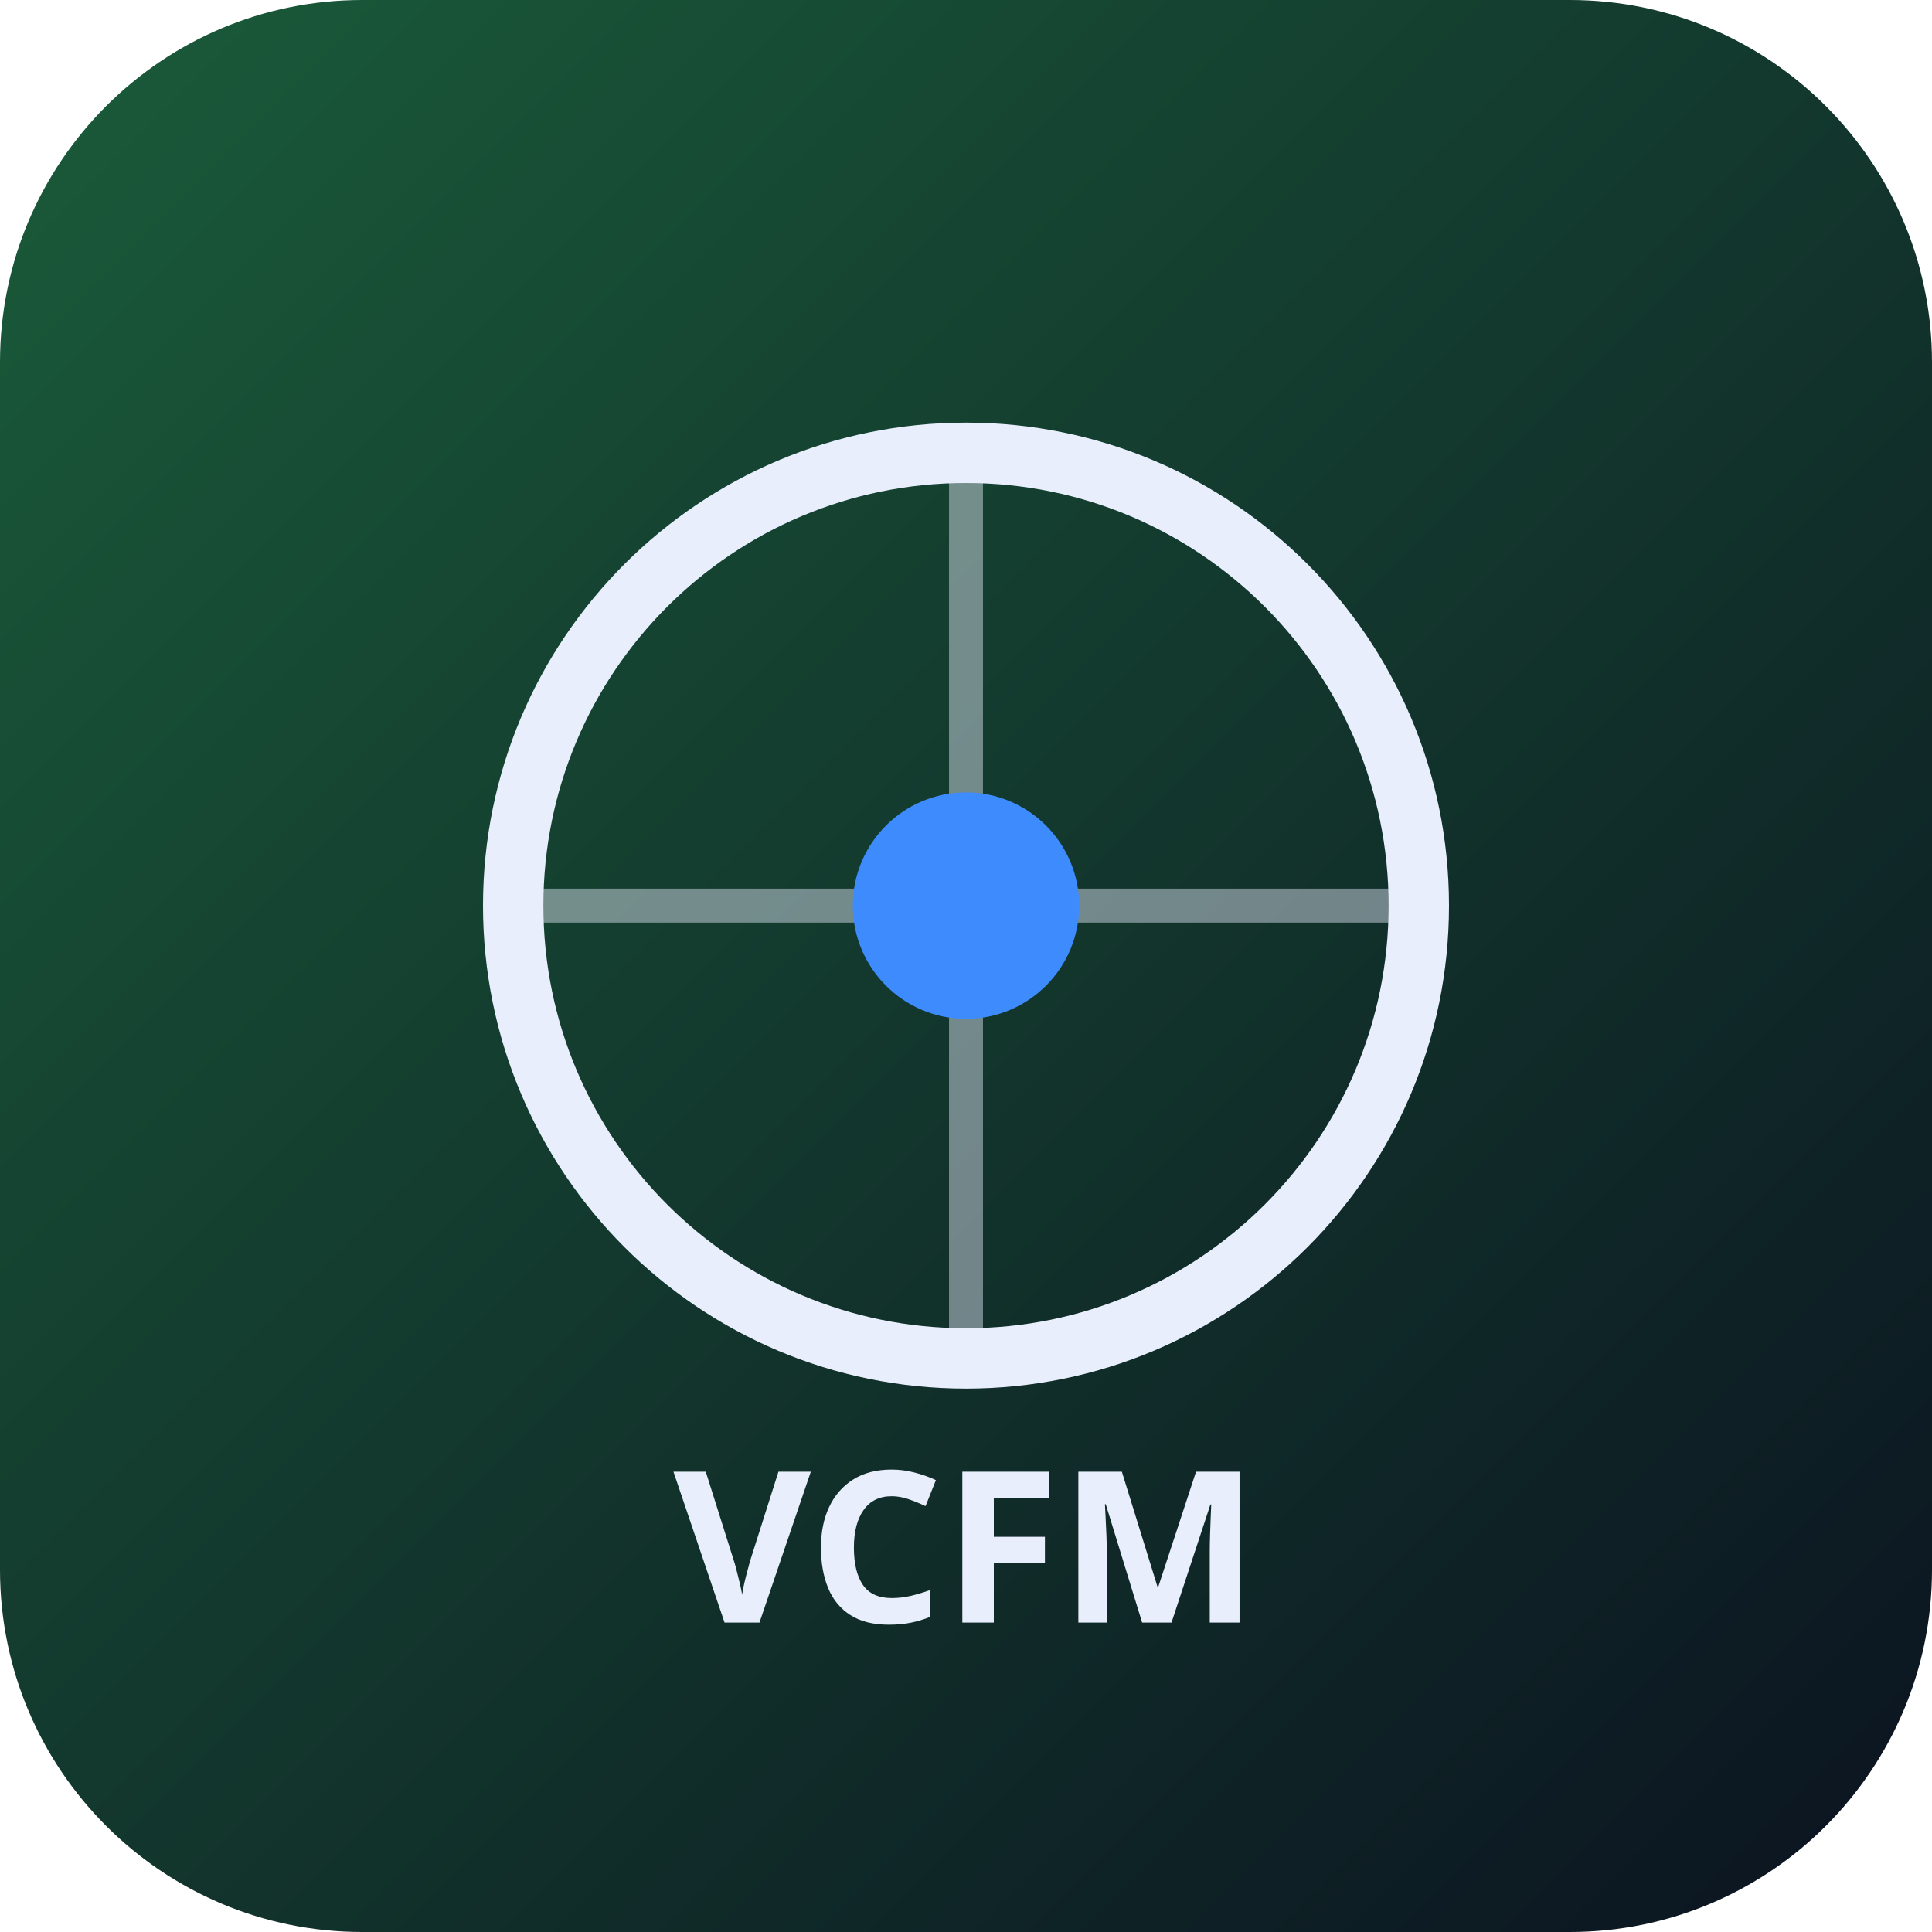
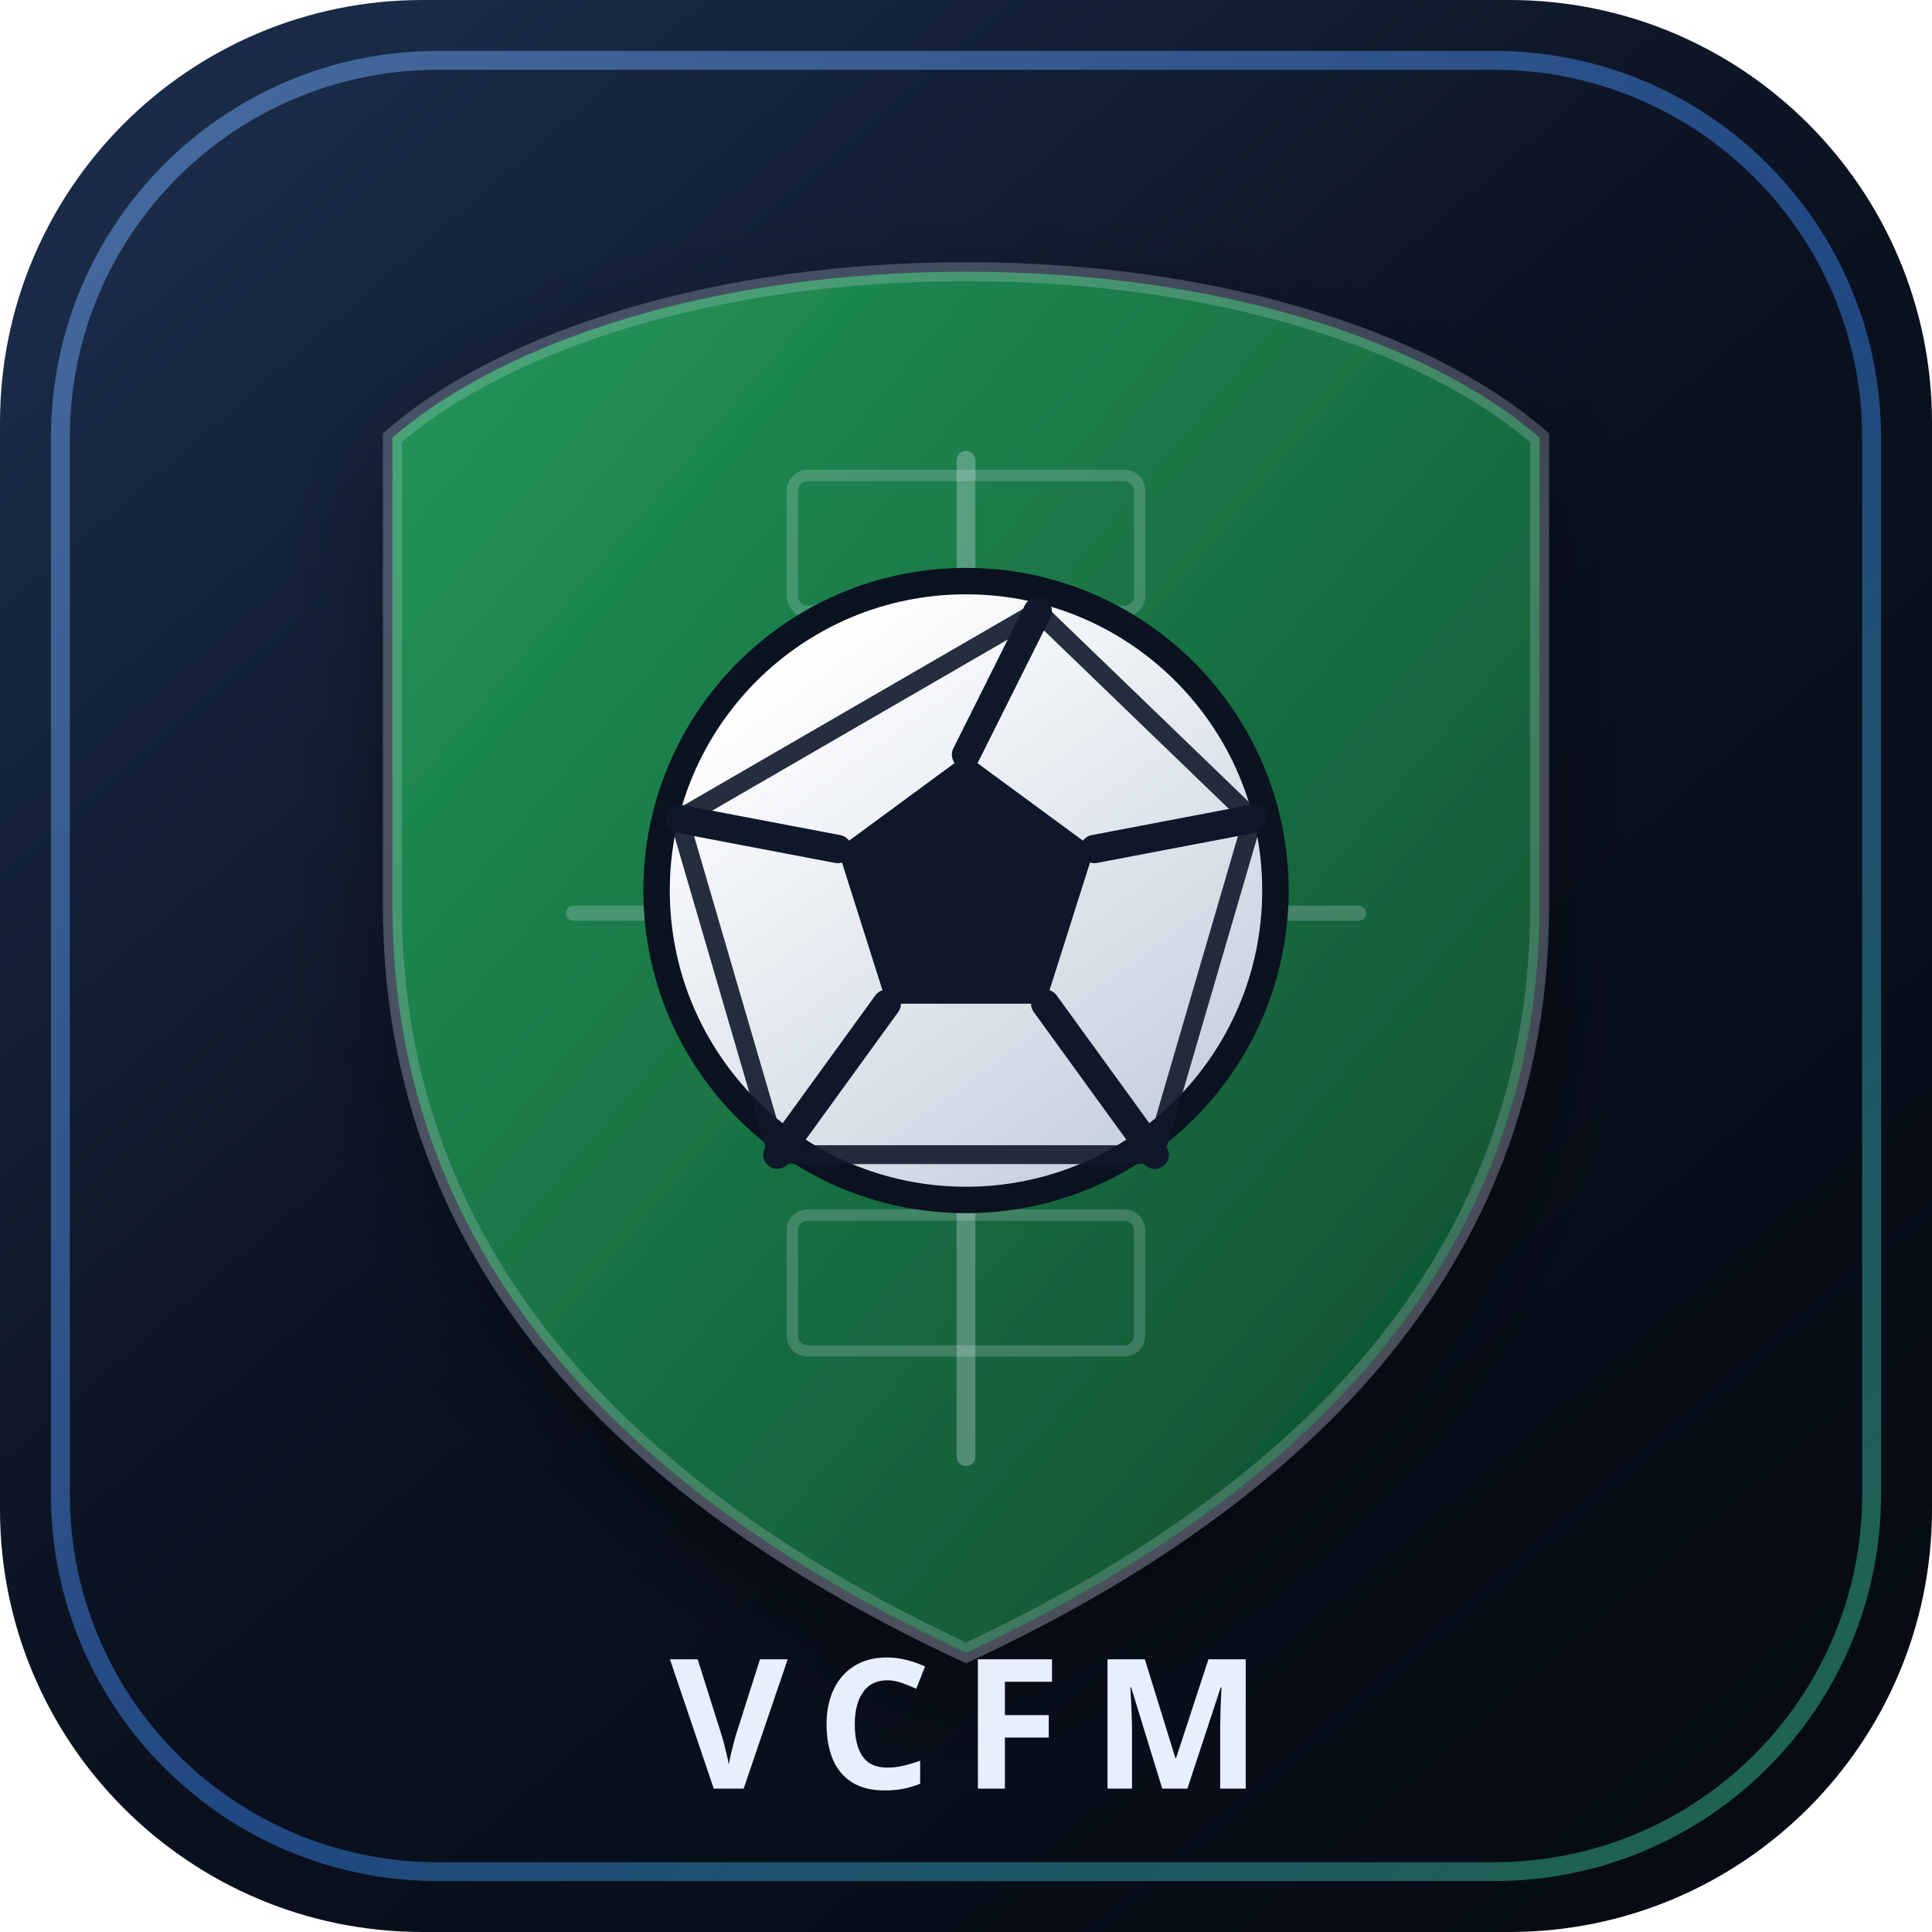
<svg xmlns="http://www.w3.org/2000/svg" viewBox="0 0 512 512" role="img" aria-label="VCFM">
  <defs>
-     <linearGradient id="g" x1="0%" y1="0%" x2="100%" y2="100%">
-       <stop offset="0%" stop-color="#1a5c3a" />
-       <stop offset="100%" stop-color="#0b1220" />
+     <linearGradient id="bg" x1="12%" y1="8%" x2="88%" y2="96%">
+       <stop offset="0%" stop-color="#1a2b48" />
+       <stop offset="48%" stop-color="#0b1220" />
+       <stop offset="100%" stop-color="#060b14" />
    </linearGradient>
+     <linearGradient id="pitch" x1="0%" y1="0%" x2="100%" y2="100%">
+       <stop offset="0%" stop-color="#24965a" />
+       <stop offset="100%" stop-color="#0d4a2c" />
+     </linearGradient>
+     <linearGradient id="ball" x1="22%" y1="12%" x2="80%" y2="92%">
+       <stop offset="0%" stop-color="#ffffff" />
+       <stop offset="100%" stop-color="#c5d0de" />
+     </linearGradient>
+     <linearGradient id="ring" x1="0%" y1="0%" x2="100%" y2="100%">
+       <stop offset="0%" stop-color="#7eb6ff" />
+       <stop offset="55%" stop-color="#3d8bfd" />
+       <stop offset="100%" stop-color="#3dd68c" />
+     </linearGradient>
+     <filter id="soft" x="-25%" y="-25%" width="150%" height="150%">
+       <feDropShadow dx="0" dy="10" stdDeviation="14" flood-color="#000" flood-opacity="0.4" />
+     </filter>
  </defs>
-   <rect width="512" height="512" rx="96" fill="url(#g)" />
-   <circle cx="256" cy="240" r="120" fill="none" stroke="#e8eefc" stroke-width="16" />
-   <path d="M256 120 L256 360 M136 240 L376 240" stroke="#e8eefc" stroke-width="9" opacity="0.45" />
-   <circle cx="256" cy="240" r="30" fill="#3d8bfd" />
-   <text x="256" y="430" text-anchor="middle" fill="#e8eefc" font-family="Segoe UI,sans-serif" font-size="56" font-weight="700">VCFM</text>
+   <rect width="512" height="512" rx="112" fill="url(#bg)" />
+   <rect x="16" y="16" width="480" height="480" rx="100" fill="none" stroke="url(#ring)" stroke-opacity="0.45" stroke-width="5" />
+   <g filter="url(#soft)" transform="translate(0 -6)">
+     <path d="M256 78              C322 78 378 96 408 122              V246              C408 342 342 404 256 444              C170 404 104 342 104 246              V122              C134 96 190 78 256 78Z" fill="url(#pitch)" stroke="#e8eefc" stroke-opacity="0.2" stroke-width="5" />
+     <path d="M256 128 V392" stroke="#e8eefc" stroke-opacity="0.3" stroke-width="5" stroke-linecap="round" />
+     <path d="M152 248 H360" stroke="#e8eefc" stroke-opacity="0.22" stroke-width="4" stroke-linecap="round" />
+     <circle cx="256" cy="248" r="40" fill="none" stroke="#e8eefc" stroke-opacity="0.34" stroke-width="5" />
+     <rect x="210" y="132" width="92" height="36" rx="4" fill="none" stroke="#e8eefc" stroke-opacity="0.2" stroke-width="3" />
+     <rect x="210" y="328" width="92" height="36" rx="4" fill="none" stroke="#e8eefc" stroke-opacity="0.2" stroke-width="3" />
+   </g>
+   <g transform="translate(256 236)">
+     <circle r="82" fill="url(#ball)" stroke="#0b1220" stroke-width="7" />
+     <path d="M0 -36 L34 -11 L21 30 L-21 30 L-34 -11 Z" fill="#0f172a" />
+     <path d="M0 -36 L19 -74 M34 -11 L76 -19 M21 30 L50 70 M-21 30 L-50 70 M-34 -11 L-76 -19" fill="none" stroke="#0f172a" stroke-width="7.5" stroke-linecap="round" stroke-linejoin="round" />
+     <path d="M19 -74 L76 -19 L50 70 L-50 70 L-76 -19 Z" fill="none" stroke="#0f172a" stroke-width="5" stroke-linejoin="round" opacity="0.9" />
+   </g>
+   <text x="256" y="474" text-anchor="middle" fill="#e8eefc" font-family="Segoe UI, system-ui, -apple-system, sans-serif" font-size="48" font-weight="800" letter-spacing="8">VCFM</text>
</svg>
